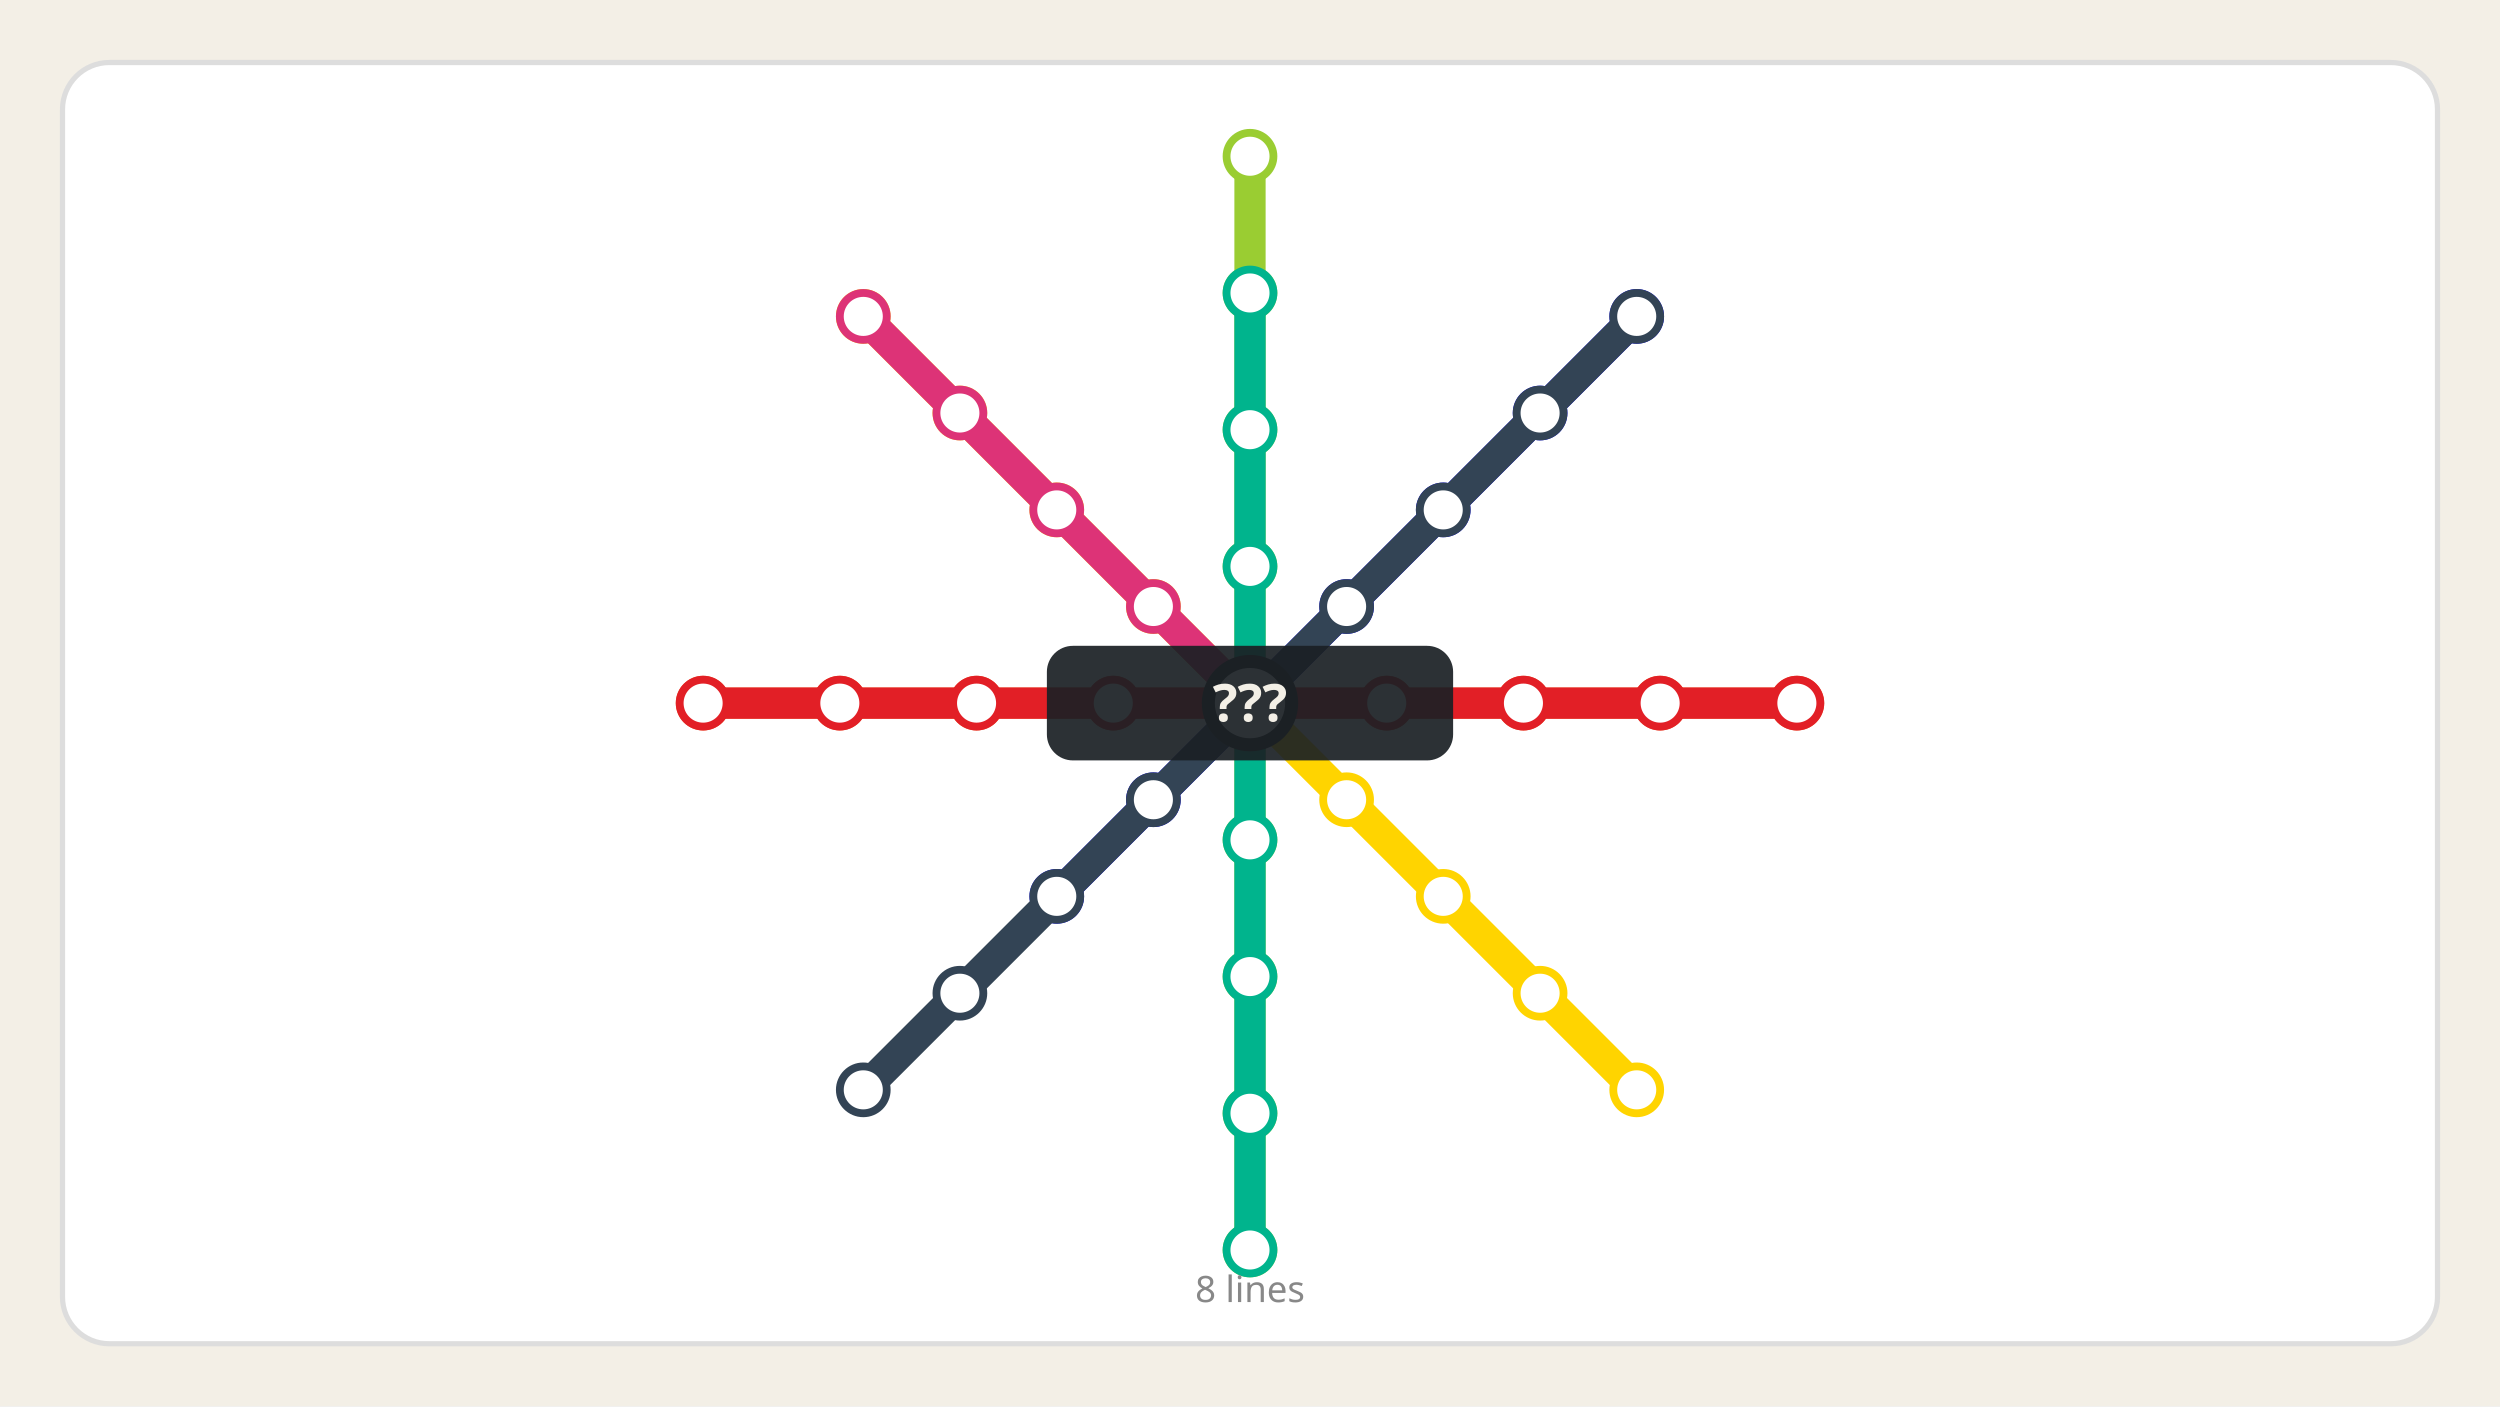
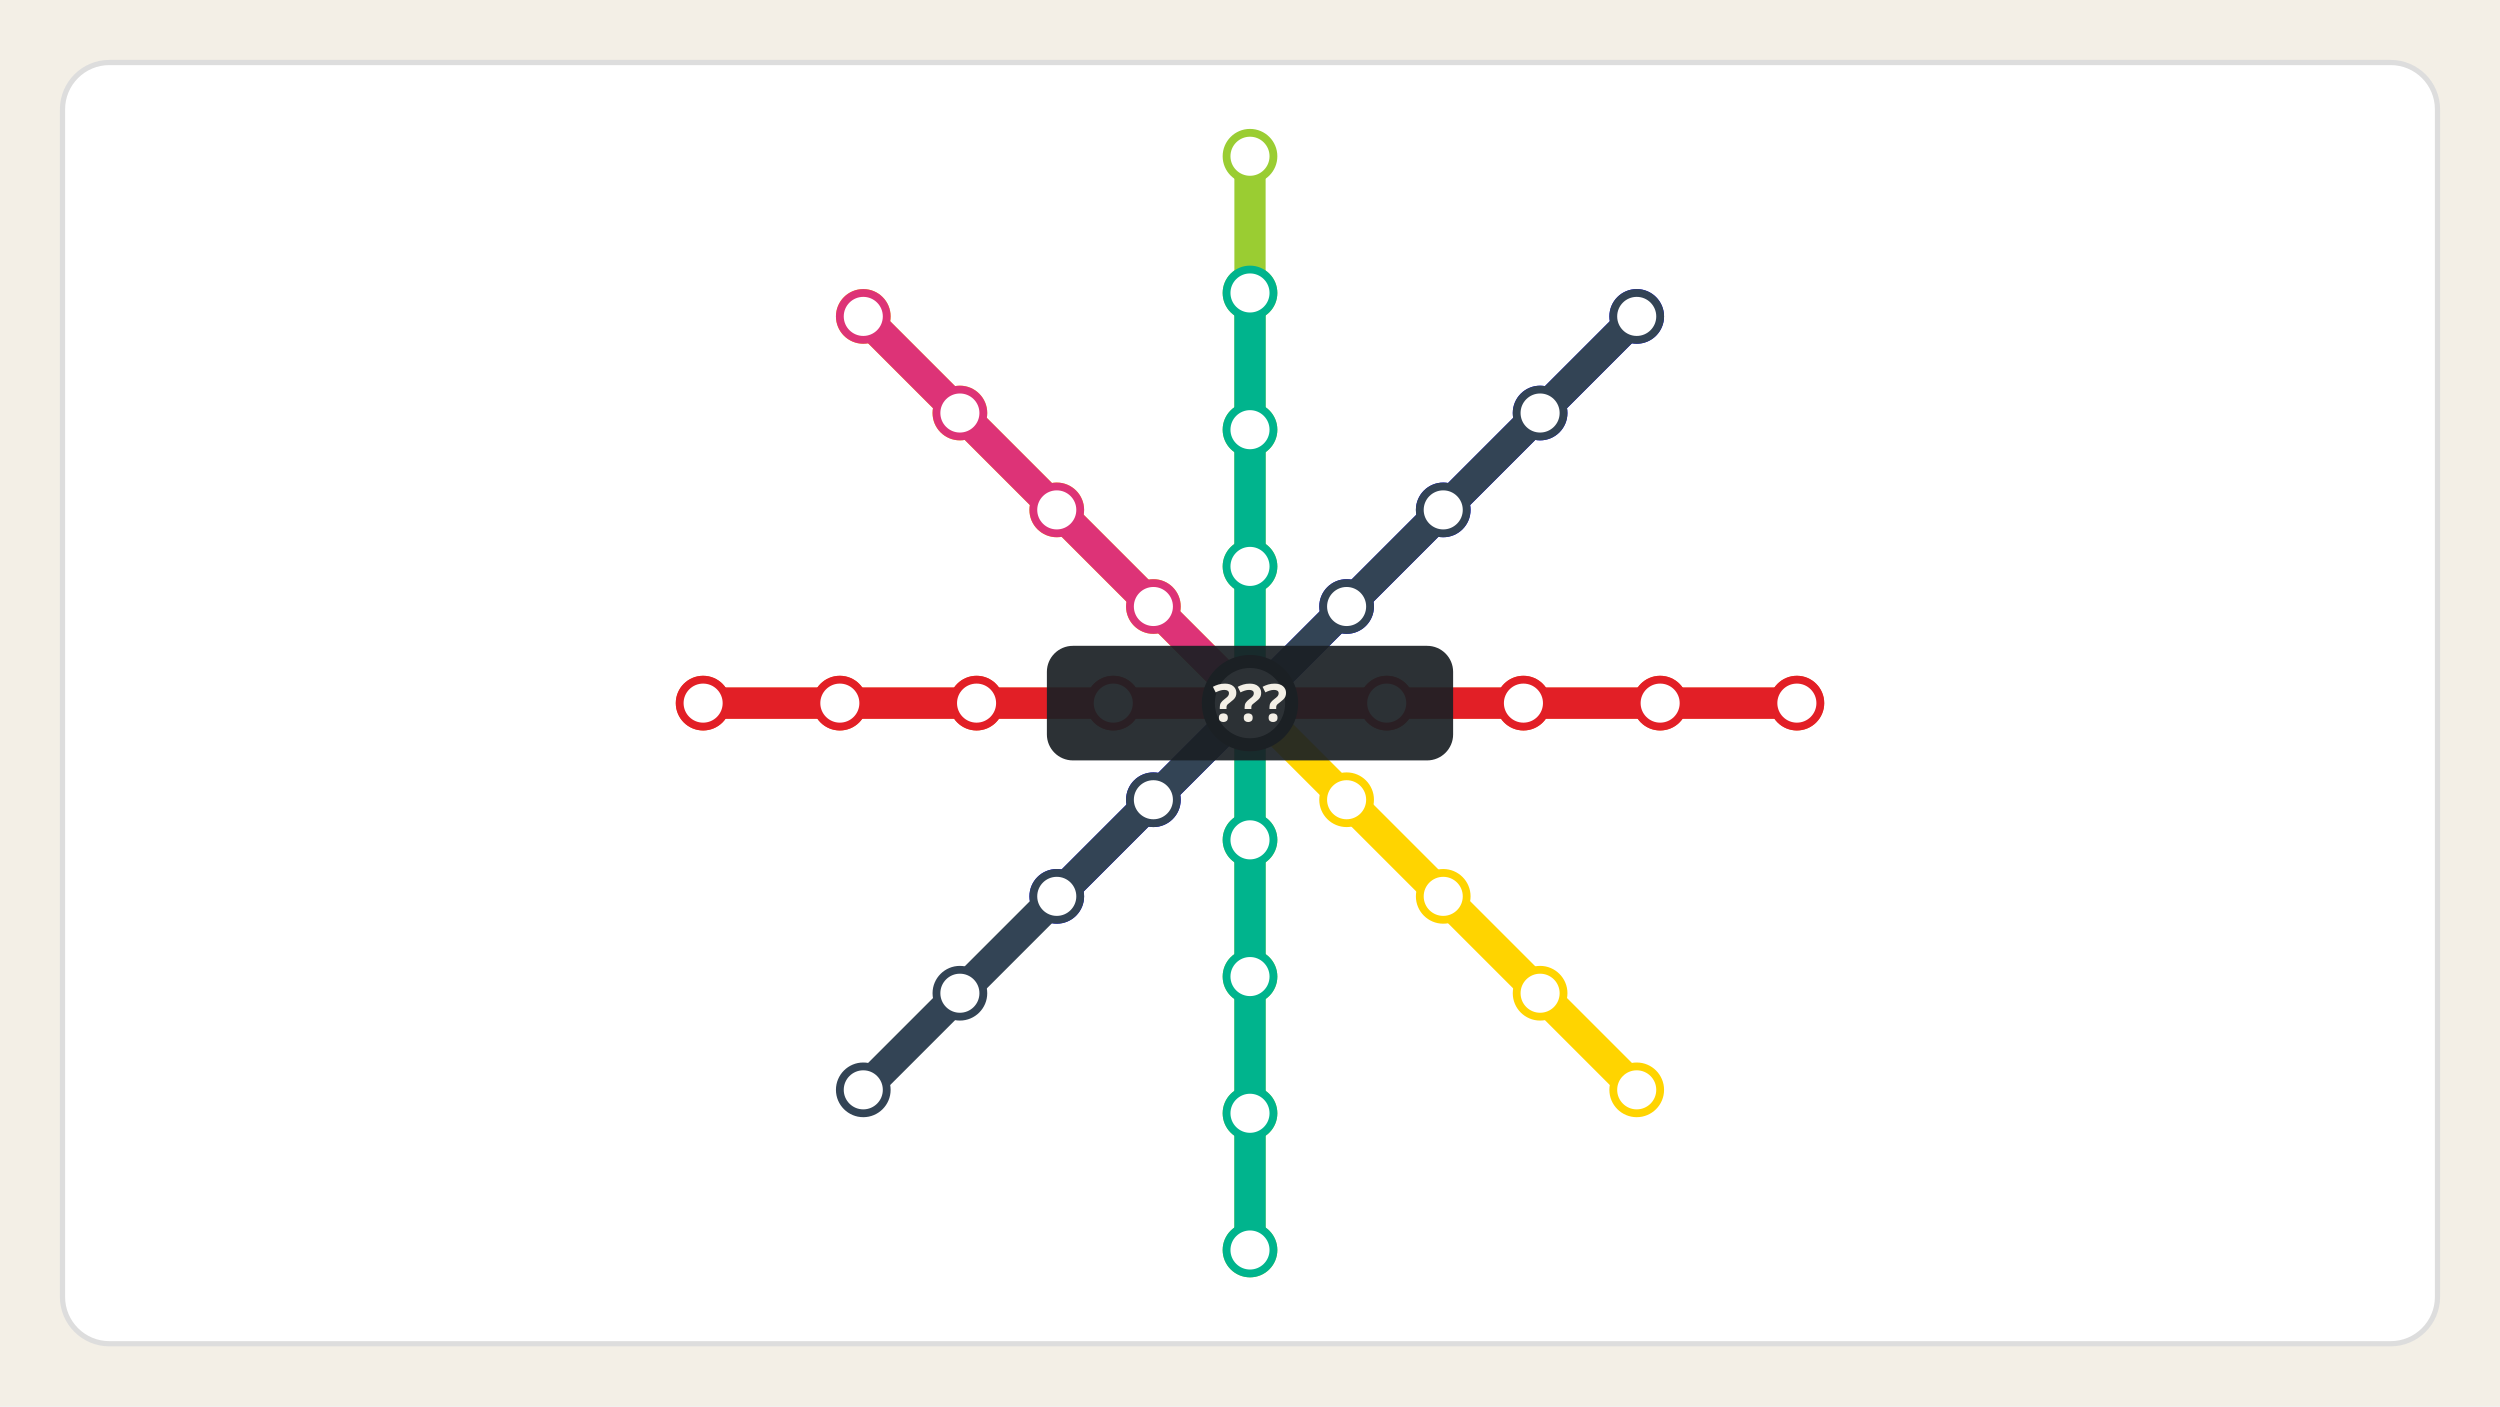
<svg xmlns="http://www.w3.org/2000/svg" width="960" height="540" viewBox="0 0 960 540">
  <rect width="960" height="540" fill="#f3efe6" />
  <rect x="24" y="24" width="912" height="492" rx="18" fill="#fff" stroke="#ddd" stroke-width="2" />
  <line x1="480.0" y1="480.0" x2="480.0" y2="60.0" stroke="#9ACD32" stroke-width="12" stroke-linecap="round" />
  <circle cx="480.0" cy="480.0" r="9" fill="#fff" stroke="#9ACD32" stroke-width="3" />
  <circle cx="480.0" cy="427.5" r="9" fill="#fff" stroke="#9ACD32" stroke-width="3" />
  <circle cx="480.0" cy="375.0" r="9" fill="#fff" stroke="#9ACD32" stroke-width="3" />
  <circle cx="480.0" cy="322.5" r="9" fill="#fff" stroke="#9ACD32" stroke-width="3" />
  <circle cx="480.0" cy="217.5" r="9" fill="#fff" stroke="#9ACD32" stroke-width="3" />
  <circle cx="480.0" cy="165.0" r="9" fill="#fff" stroke="#9ACD32" stroke-width="3" />
  <circle cx="480.0" cy="112.5" r="9" fill="#fff" stroke="#9ACD32" stroke-width="3" />
  <circle cx="480.0" cy="60.0" r="9" fill="#fff" stroke="#9ACD32" stroke-width="3" />
  <line x1="405.8" y1="344.2" x2="628.5" y2="121.5" stroke="#0000FF" stroke-width="12" stroke-linecap="round" />
  <circle cx="405.8" cy="344.2" r="9" fill="#fff" stroke="#0000FF" stroke-width="3" />
  <circle cx="442.9" cy="307.1" r="9" fill="#fff" stroke="#0000FF" stroke-width="3" />
  <circle cx="517.1" cy="232.9" r="9" fill="#fff" stroke="#0000FF" stroke-width="3" />
  <circle cx="554.2" cy="195.8" r="9" fill="#fff" stroke="#0000FF" stroke-width="3" />
  <circle cx="591.4" cy="158.6" r="9" fill="#fff" stroke="#0000FF" stroke-width="3" />
  <circle cx="628.5" cy="121.5" r="9" fill="#fff" stroke="#0000FF" stroke-width="3" />
  <line x1="270.0" y1="270.0" x2="690.0" y2="270.0" stroke="#F15A22" stroke-width="12" stroke-linecap="round" />
  <circle cx="270.0" cy="270.0" r="9" fill="#fff" stroke="#F15A22" stroke-width="3" />
  <circle cx="322.5" cy="270.0" r="9" fill="#fff" stroke="#F15A22" stroke-width="3" />
  <circle cx="375.0" cy="270.0" r="9" fill="#fff" stroke="#F15A22" stroke-width="3" />
  <circle cx="427.5" cy="270.0" r="9" fill="#fff" stroke="#F15A22" stroke-width="3" />
  <circle cx="532.5" cy="270.0" r="9" fill="#fff" stroke="#F15A22" stroke-width="3" />
  <circle cx="585.0" cy="270.0" r="9" fill="#fff" stroke="#F15A22" stroke-width="3" />
  <circle cx="637.5" cy="270.0" r="9" fill="#fff" stroke="#F15A22" stroke-width="3" />
  <circle cx="690.0" cy="270.0" r="9" fill="#fff" stroke="#F15A22" stroke-width="3" />
  <line x1="331.5" y1="121.5" x2="628.5" y2="418.5" stroke="#FFD400" stroke-width="12" stroke-linecap="round" />
  <circle cx="331.5" cy="121.5" r="9" fill="#fff" stroke="#FFD400" stroke-width="3" />
  <circle cx="368.6" cy="158.6" r="9" fill="#fff" stroke="#FFD400" stroke-width="3" />
  <circle cx="405.8" cy="195.8" r="9" fill="#fff" stroke="#FFD400" stroke-width="3" />
  <circle cx="442.9" cy="232.9" r="9" fill="#fff" stroke="#FFD400" stroke-width="3" />
  <circle cx="517.1" cy="307.1" r="9" fill="#fff" stroke="#FFD400" stroke-width="3" />
  <circle cx="554.2" cy="344.2" r="9" fill="#fff" stroke="#FFD400" stroke-width="3" />
  <circle cx="591.4" cy="381.4" r="9" fill="#fff" stroke="#FFD400" stroke-width="3" />
  <circle cx="628.5" cy="418.5" r="9" fill="#fff" stroke="#FFD400" stroke-width="3" />
  <line x1="480.0" y1="112.5" x2="480.0" y2="480.0" stroke="#00B48D" stroke-width="12" stroke-linecap="round" />
  <circle cx="480.0" cy="112.5" r="9" fill="#fff" stroke="#00B48D" stroke-width="3" />
  <circle cx="480.0" cy="165.0" r="9" fill="#fff" stroke="#00B48D" stroke-width="3" />
  <circle cx="480.0" cy="217.5" r="9" fill="#fff" stroke="#00B48D" stroke-width="3" />
  <circle cx="480.0" cy="322.5" r="9" fill="#fff" stroke="#00B48D" stroke-width="3" />
  <circle cx="480.0" cy="375.0" r="9" fill="#fff" stroke="#00B48D" stroke-width="3" />
  <circle cx="480.0" cy="427.5" r="9" fill="#fff" stroke="#00B48D" stroke-width="3" />
  <circle cx="480.0" cy="480.0" r="9" fill="#fff" stroke="#00B48D" stroke-width="3" />
  <line x1="628.5" y1="121.5" x2="331.5" y2="418.5" stroke="#334455" stroke-width="12" stroke-linecap="round" />
  <circle cx="628.5" cy="121.5" r="9" fill="#fff" stroke="#334455" stroke-width="3" />
  <circle cx="591.4" cy="158.6" r="9" fill="#fff" stroke="#334455" stroke-width="3" />
  <circle cx="554.2" cy="195.8" r="9" fill="#fff" stroke="#334455" stroke-width="3" />
  <circle cx="517.1" cy="232.9" r="9" fill="#fff" stroke="#334455" stroke-width="3" />
  <circle cx="442.9" cy="307.1" r="9" fill="#fff" stroke="#334455" stroke-width="3" />
  <circle cx="405.8" cy="344.2" r="9" fill="#fff" stroke="#334455" stroke-width="3" />
  <circle cx="368.6" cy="381.4" r="9" fill="#fff" stroke="#334455" stroke-width="3" />
  <circle cx="331.5" cy="418.5" r="9" fill="#fff" stroke="#334455" stroke-width="3" />
  <line x1="690.0" y1="270.0" x2="270.0" y2="270.0" stroke="#E21F26" stroke-width="12" stroke-linecap="round" />
  <circle cx="690.0" cy="270.0" r="9" fill="#fff" stroke="#E21F26" stroke-width="3" />
  <circle cx="637.5" cy="270.0" r="9" fill="#fff" stroke="#E21F26" stroke-width="3" />
  <circle cx="585.0" cy="270.0" r="9" fill="#fff" stroke="#E21F26" stroke-width="3" />
  <circle cx="532.5" cy="270.0" r="9" fill="#fff" stroke="#E21F26" stroke-width="3" />
  <circle cx="427.5" cy="270.0" r="9" fill="#fff" stroke="#E21F26" stroke-width="3" />
  <circle cx="375.0" cy="270.0" r="9" fill="#fff" stroke="#E21F26" stroke-width="3" />
  <circle cx="322.5" cy="270.0" r="9" fill="#fff" stroke="#E21F26" stroke-width="3" />
  <circle cx="270.0" cy="270.0" r="9" fill="#fff" stroke="#E21F26" stroke-width="3" />
  <line x1="480.0" y1="270.0" x2="331.5" y2="121.5" stroke="#DD3377" stroke-width="12" stroke-linecap="round" />
  <circle cx="442.9" cy="232.9" r="9" fill="#fff" stroke="#DD3377" stroke-width="3" />
  <circle cx="405.8" cy="195.8" r="9" fill="#fff" stroke="#DD3377" stroke-width="3" />
  <circle cx="368.6" cy="158.6" r="9" fill="#fff" stroke="#DD3377" stroke-width="3" />
  <circle cx="331.5" cy="121.5" r="9" fill="#fff" stroke="#DD3377" stroke-width="3" />
  <circle cx="480" cy="270" r="16" fill="#fff" stroke="#222" stroke-width="5" />
  <rect x="402" y="248" width="156" height="44" rx="10" fill="#1a1f24" opacity="0.92" />
  <text x="480" y="277" text-anchor="middle" font-family="sans-serif" font-size="20" font-weight="700" fill="#f3efe6">???</text>
-   <text x="480" y="500" text-anchor="middle" font-family="sans-serif" font-size="14" fill="#888">8 lines</text>
</svg>
